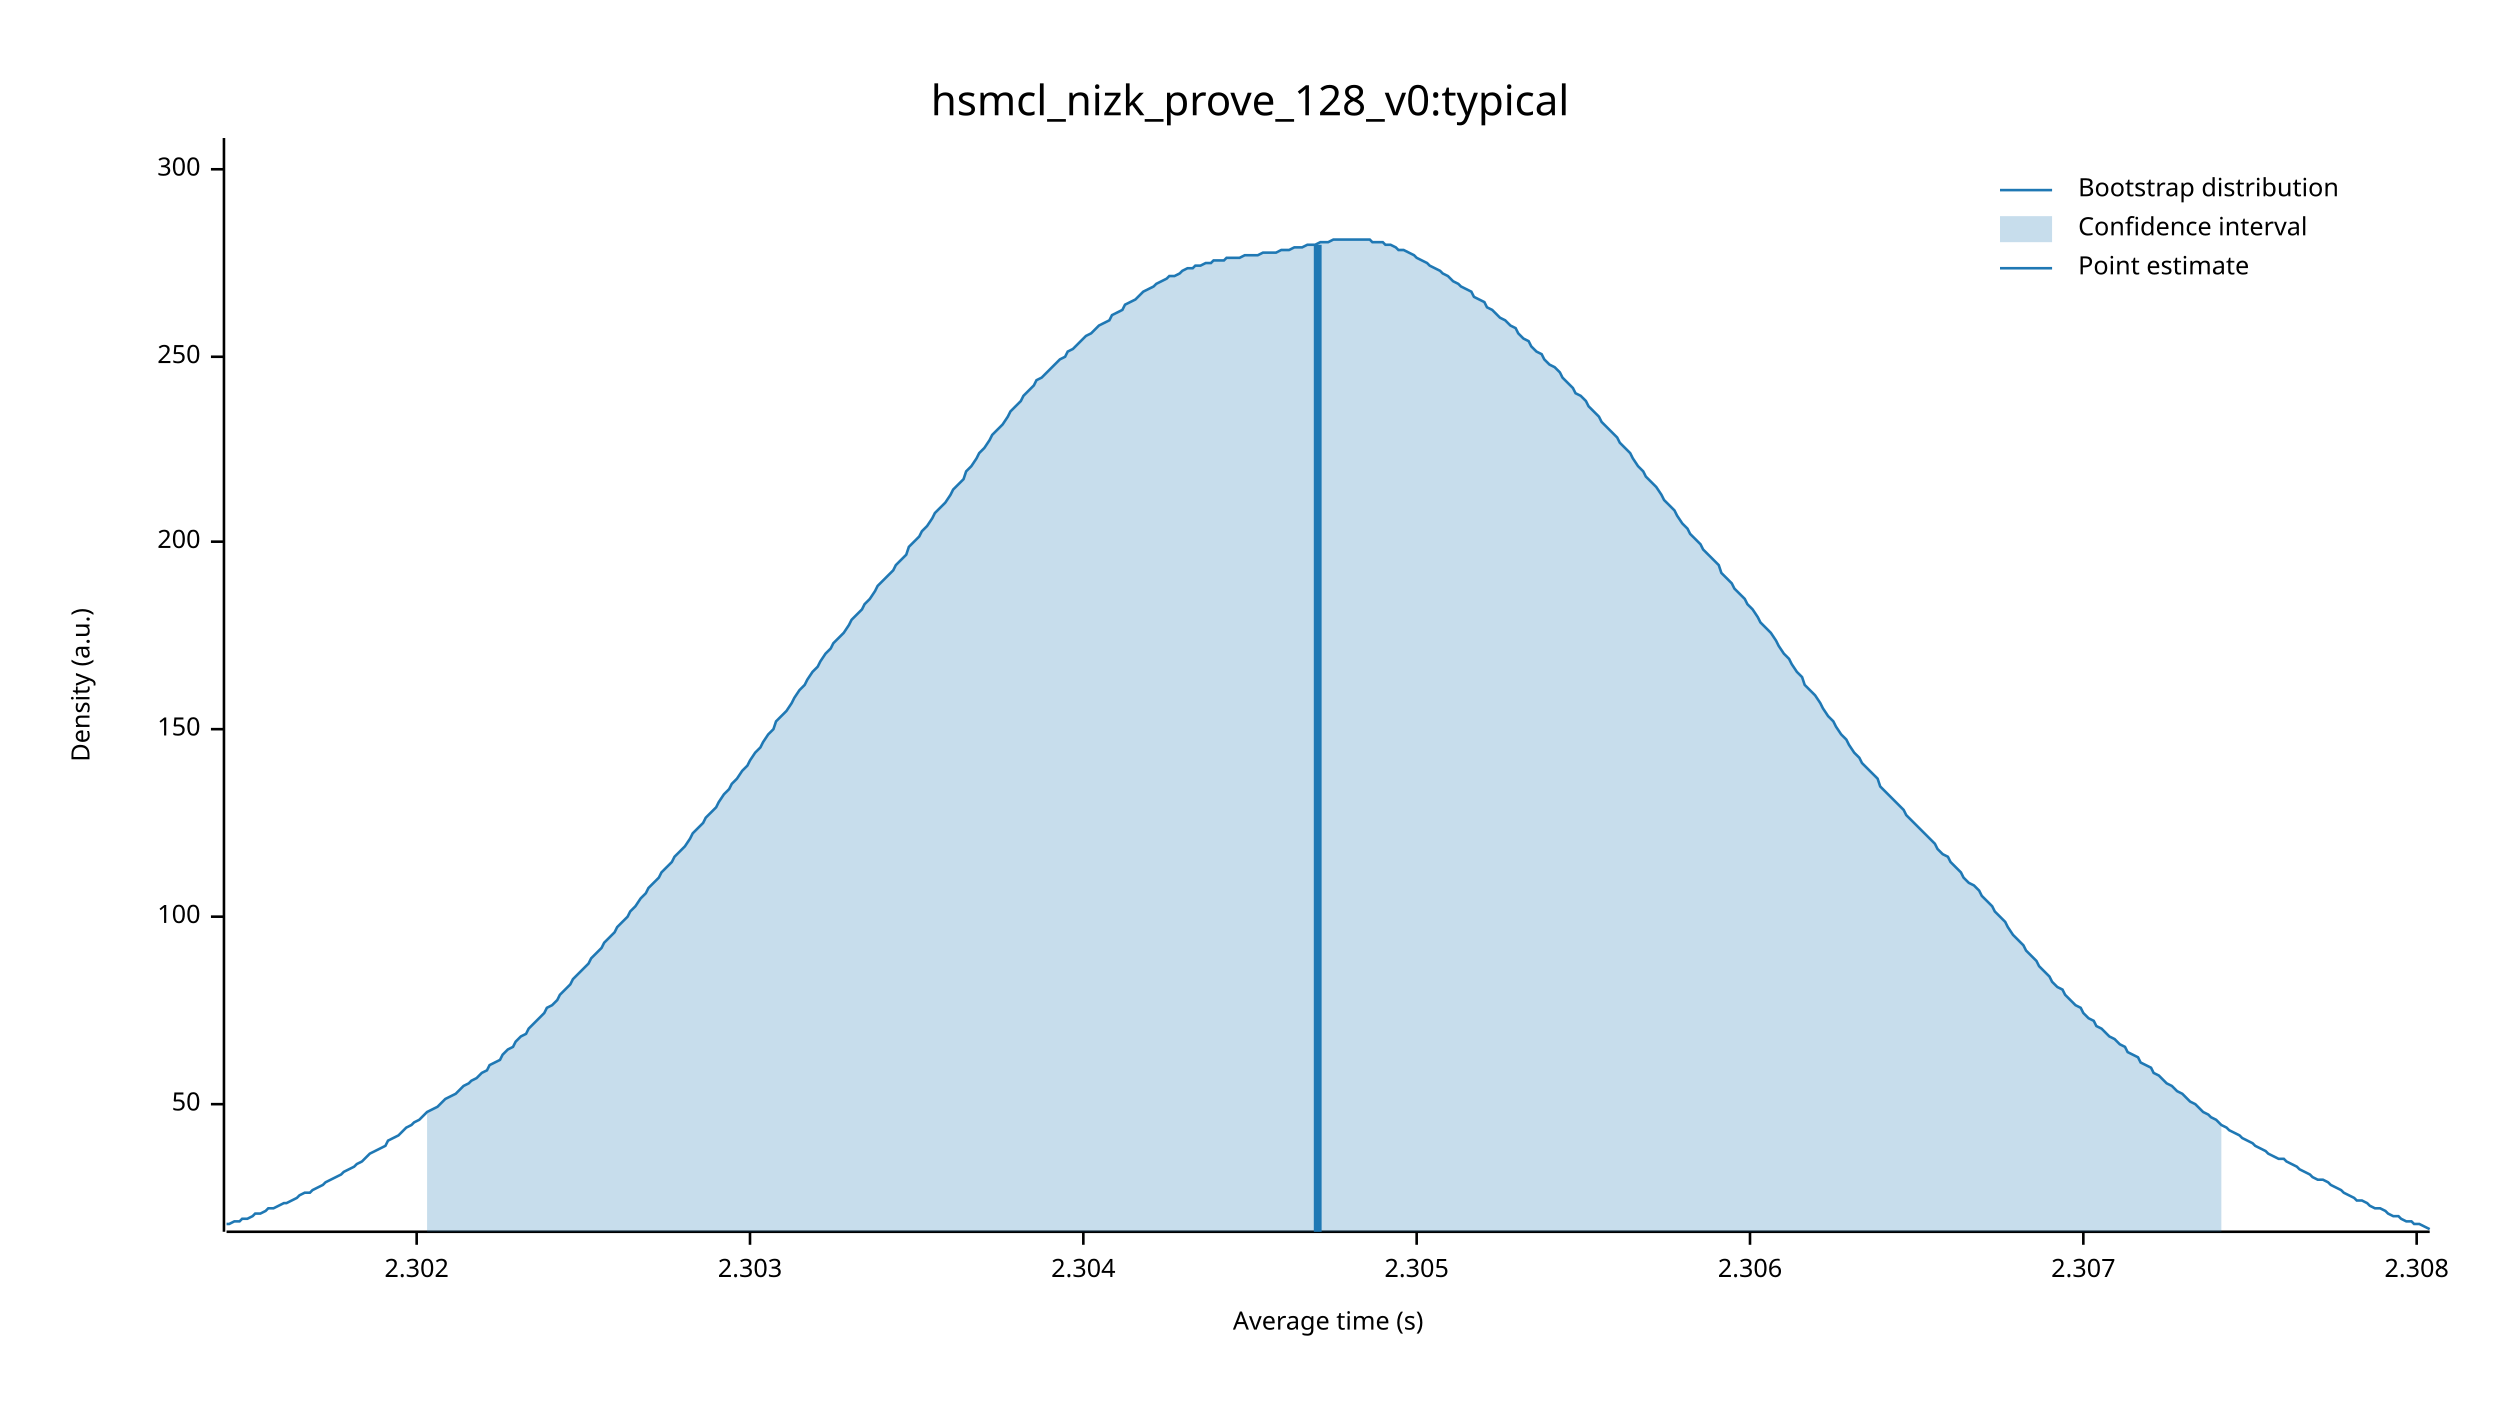
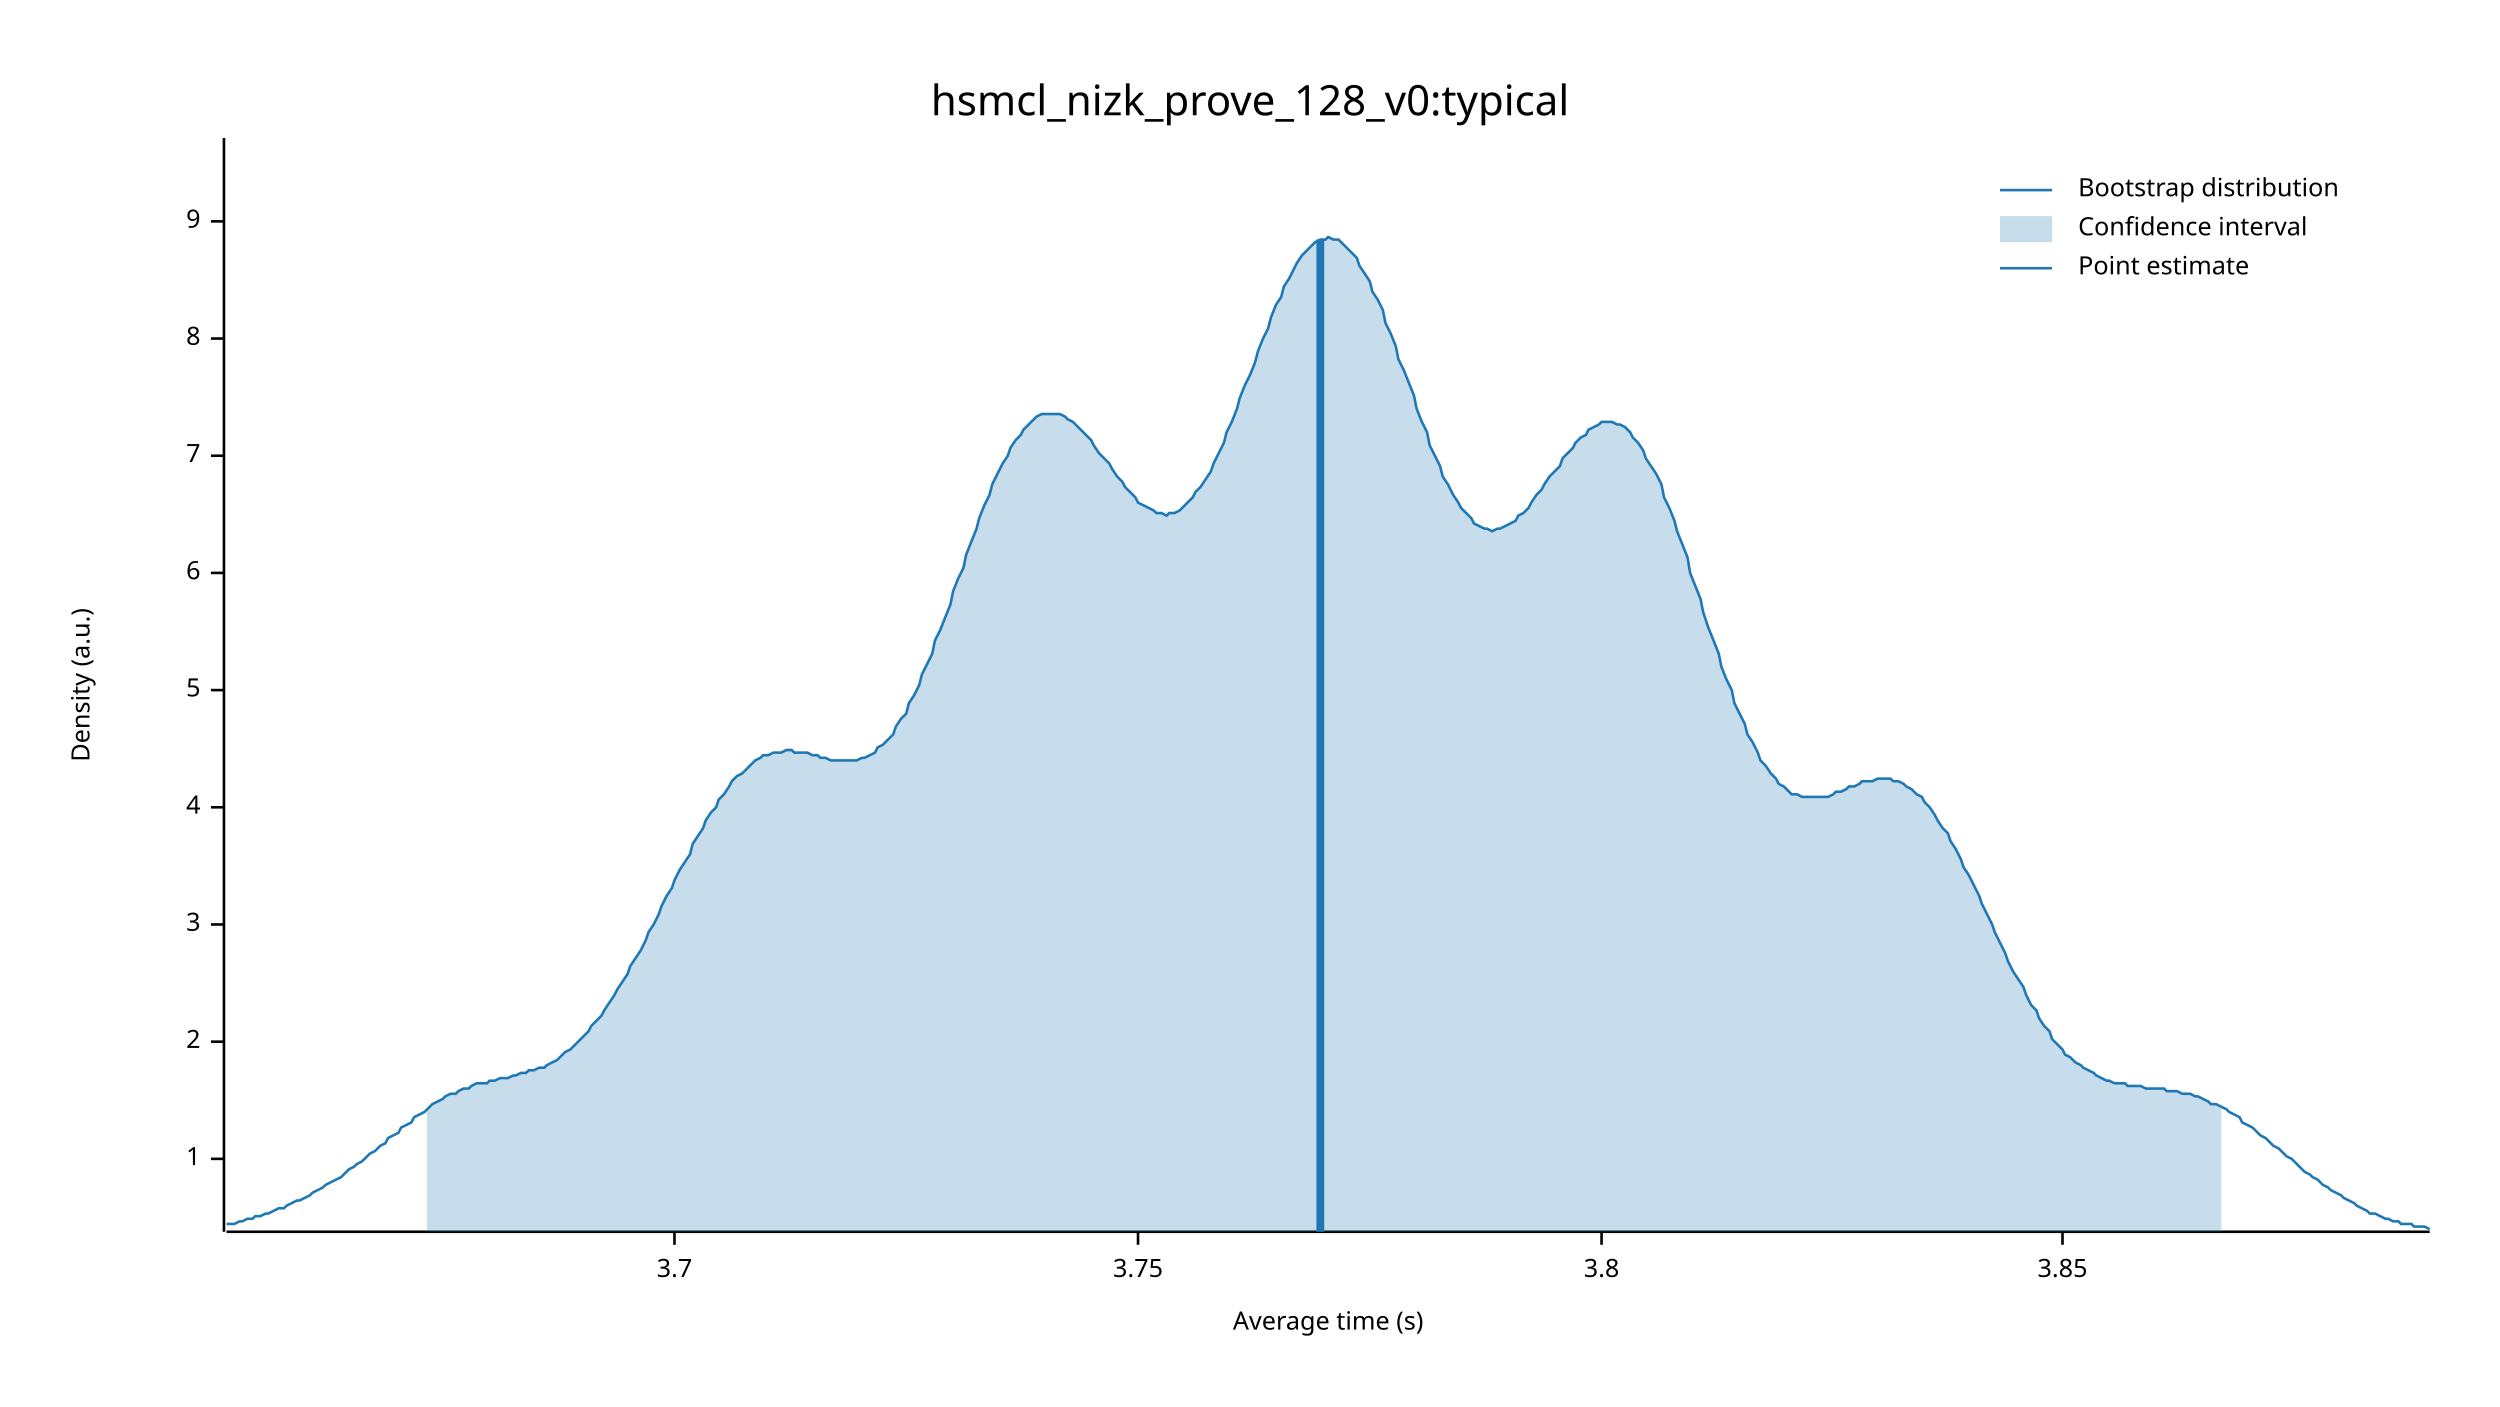
<svg xmlns="http://www.w3.org/2000/svg" width="960" height="540" viewBox="0 0 960 540">
  <text x="480" y="32" dy="0.76em" text-anchor="middle" font-family="sans-serif" font-size="16.129" opacity="1" fill="#000000">
hsmcl_nizk_prove_128_v0:typical
</text>
  <text x="27" y="263" dy="0.76em" text-anchor="middle" font-family="sans-serif" font-size="9.677" opacity="1" fill="#000000" transform="rotate(270, 27, 263)">
Density (a.u.)
</text>
  <text x="510" y="513" dy="-0.5ex" text-anchor="middle" font-family="sans-serif" font-size="9.677" opacity="1" fill="#000000">
Average time (s)
</text>
  <polyline fill="none" opacity="1" stroke="#000000" stroke-width="1" points="86,53 86,473 " />
-   <text x="77" y="424" dy="0.5ex" text-anchor="end" font-family="sans-serif" font-size="9.677" opacity="1" fill="#000000">
- 50
+   <text x="77" y="445" dy="0.5ex" text-anchor="end" font-family="sans-serif" font-size="9.677" opacity="1" fill="#000000">
+ 1
</text>
-   <polyline fill="none" opacity="1" stroke="#000000" stroke-width="1" points="81,424 86,424 " />
-   <text x="77" y="352" dy="0.5ex" text-anchor="end" font-family="sans-serif" font-size="9.677" opacity="1" fill="#000000">
- 100
+   <polyline fill="none" opacity="1" stroke="#000000" stroke-width="1" points="81,445 86,445 " />
+   <text x="77" y="400" dy="0.5ex" text-anchor="end" font-family="sans-serif" font-size="9.677" opacity="1" fill="#000000">
+ 2
</text>
-   <polyline fill="none" opacity="1" stroke="#000000" stroke-width="1" points="81,352 86,352 " />
-   <text x="77" y="280" dy="0.5ex" text-anchor="end" font-family="sans-serif" font-size="9.677" opacity="1" fill="#000000">
- 150
+   <polyline fill="none" opacity="1" stroke="#000000" stroke-width="1" points="81,400 86,400 " />
+   <text x="77" y="355" dy="0.5ex" text-anchor="end" font-family="sans-serif" font-size="9.677" opacity="1" fill="#000000">
+ 3
</text>
-   <polyline fill="none" opacity="1" stroke="#000000" stroke-width="1" points="81,280 86,280 " />
-   <text x="77" y="208" dy="0.5ex" text-anchor="end" font-family="sans-serif" font-size="9.677" opacity="1" fill="#000000">
- 200
+   <polyline fill="none" opacity="1" stroke="#000000" stroke-width="1" points="81,355 86,355 " />
+   <text x="77" y="310" dy="0.5ex" text-anchor="end" font-family="sans-serif" font-size="9.677" opacity="1" fill="#000000">
+ 4
</text>
-   <polyline fill="none" opacity="1" stroke="#000000" stroke-width="1" points="81,208 86,208 " />
-   <text x="77" y="137" dy="0.5ex" text-anchor="end" font-family="sans-serif" font-size="9.677" opacity="1" fill="#000000">
- 250
+   <polyline fill="none" opacity="1" stroke="#000000" stroke-width="1" points="81,310 86,310 " />
+   <text x="77" y="265" dy="0.5ex" text-anchor="end" font-family="sans-serif" font-size="9.677" opacity="1" fill="#000000">
+ 5
</text>
-   <polyline fill="none" opacity="1" stroke="#000000" stroke-width="1" points="81,137 86,137 " />
-   <text x="77" y="65" dy="0.5ex" text-anchor="end" font-family="sans-serif" font-size="9.677" opacity="1" fill="#000000">
- 300
+   <polyline fill="none" opacity="1" stroke="#000000" stroke-width="1" points="81,265 86,265 " />
+   <text x="77" y="220" dy="0.5ex" text-anchor="end" font-family="sans-serif" font-size="9.677" opacity="1" fill="#000000">
+ 6
</text>
-   <polyline fill="none" opacity="1" stroke="#000000" stroke-width="1" points="81,65 86,65 " />
+   <polyline fill="none" opacity="1" stroke="#000000" stroke-width="1" points="81,220 86,220 " />
+   <text x="77" y="175" dy="0.5ex" text-anchor="end" font-family="sans-serif" font-size="9.677" opacity="1" fill="#000000">
+ 7
+ </text>
+   <polyline fill="none" opacity="1" stroke="#000000" stroke-width="1" points="81,175 86,175 " />
+   <text x="77" y="130" dy="0.5ex" text-anchor="end" font-family="sans-serif" font-size="9.677" opacity="1" fill="#000000">
+ 8
+ </text>
+   <polyline fill="none" opacity="1" stroke="#000000" stroke-width="1" points="81,130 86,130 " />
+   <text x="77" y="85" dy="0.5ex" text-anchor="end" font-family="sans-serif" font-size="9.677" opacity="1" fill="#000000">
+ 9
+ </text>
+   <polyline fill="none" opacity="1" stroke="#000000" stroke-width="1" points="81,85 86,85 " />
  <polyline fill="none" opacity="1" stroke="#000000" stroke-width="1" points="87,473 933,473 " />
-   <text x="160" y="483" dy="0.76em" text-anchor="middle" font-family="sans-serif" font-size="9.677" opacity="1" fill="#000000">
- 2.302
+   <text x="259" y="483" dy="0.76em" text-anchor="middle" font-family="sans-serif" font-size="9.677" opacity="1" fill="#000000">
+ 3.7
</text>
-   <polyline fill="none" opacity="1" stroke="#000000" stroke-width="1" points="160,473 160,478 " />
-   <text x="288" y="483" dy="0.76em" text-anchor="middle" font-family="sans-serif" font-size="9.677" opacity="1" fill="#000000">
- 2.303
+   <polyline fill="none" opacity="1" stroke="#000000" stroke-width="1" points="259,473 259,478 " />
+   <text x="437" y="483" dy="0.76em" text-anchor="middle" font-family="sans-serif" font-size="9.677" opacity="1" fill="#000000">
+ 3.75
</text>
-   <polyline fill="none" opacity="1" stroke="#000000" stroke-width="1" points="288,473 288,478 " />
-   <text x="416" y="483" dy="0.76em" text-anchor="middle" font-family="sans-serif" font-size="9.677" opacity="1" fill="#000000">
- 2.304
+   <polyline fill="none" opacity="1" stroke="#000000" stroke-width="1" points="437,473 437,478 " />
+   <text x="615" y="483" dy="0.76em" text-anchor="middle" font-family="sans-serif" font-size="9.677" opacity="1" fill="#000000">
+ 3.8
</text>
-   <polyline fill="none" opacity="1" stroke="#000000" stroke-width="1" points="416,473 416,478 " />
-   <text x="544" y="483" dy="0.76em" text-anchor="middle" font-family="sans-serif" font-size="9.677" opacity="1" fill="#000000">
- 2.305
+   <polyline fill="none" opacity="1" stroke="#000000" stroke-width="1" points="615,473 615,478 " />
+   <text x="792" y="483" dy="0.76em" text-anchor="middle" font-family="sans-serif" font-size="9.677" opacity="1" fill="#000000">
+ 3.85
</text>
-   <polyline fill="none" opacity="1" stroke="#000000" stroke-width="1" points="544,473 544,478 " />
-   <text x="672" y="483" dy="0.76em" text-anchor="middle" font-family="sans-serif" font-size="9.677" opacity="1" fill="#000000">
- 2.306
- </text>
-   <polyline fill="none" opacity="1" stroke="#000000" stroke-width="1" points="672,473 672,478 " />
-   <text x="800" y="483" dy="0.76em" text-anchor="middle" font-family="sans-serif" font-size="9.677" opacity="1" fill="#000000">
- 2.307
- </text>
-   <polyline fill="none" opacity="1" stroke="#000000" stroke-width="1" points="800,473 800,478 " />
-   <text x="928" y="483" dy="0.76em" text-anchor="middle" font-family="sans-serif" font-size="9.677" opacity="1" fill="#000000">
- 2.308
- </text>
-   <polyline fill="none" opacity="1" stroke="#000000" stroke-width="1" points="928,473 928,478 " />
-   <polyline fill="none" opacity="1" stroke="#1F78B4" stroke-width="1" points="87,470 88,470 90,469 92,469 93,468 95,468 97,467 98,466 100,466 102,465 103,464 105,464 107,463 109,462 110,462 112,461 114,460 115,459 117,458 119,458 120,457 122,456 124,455 125,454 127,453 129,452 131,451 132,450 134,449 136,448 137,447 139,446 141,444 142,443 144,442 146,441 148,440 149,438 151,437 153,436 154,435 156,433 158,432 159,431 161,430 163,428 164,427 166,426 168,425 170,423 171,422 173,421 175,420 176,419 178,417 180,416 181,415 183,414 185,412 187,411 188,409 190,408 192,407 193,405 195,403 197,402 198,400 200,398 202,397 203,395 205,393 207,391 209,389 210,387 212,386 214,384 215,382 217,380 219,378 220,376 222,374 224,372 226,370 227,368 229,366 231,364 232,362 234,360 236,358 237,356 239,354 241,352 242,350 244,348 246,345 248,343 249,341 251,339 253,337 254,335 256,333 258,331 259,329 261,327 263,325 265,322 266,320 268,318 270,316 271,314 273,312 275,310 276,308 278,305 280,303 281,301 283,299 285,296 287,294 288,292 290,289 292,287 293,285 295,282 297,280 298,277 300,275 302,273 304,270 305,268 307,265 309,263 310,261 312,258 314,256 315,254 317,251 319,249 320,247 322,245 324,243 326,240 327,238 329,236 331,234 332,232 334,230 336,227 337,225 339,223 341,221 343,219 344,217 346,215 348,213 349,210 351,208 353,206 354,204 356,202 358,199 359,197 361,195 363,193 365,190 366,188 368,186 370,184 371,181 373,179 375,176 376,174 378,172 380,169 381,167 383,165 385,163 387,160 388,158 390,156 392,154 393,152 395,150 397,148 398,146 400,145 402,143 404,141 405,140 407,138 409,137 410,135 412,134 414,132 415,131 417,129 419,128 420,127 422,125 424,124 426,123 427,121 429,120 431,119 432,117 434,116 436,115 437,114 439,112 441,111 443,110 444,109 446,108 448,107 449,106 451,106 453,105 454,104 456,103 458,103 459,102 461,102 463,101 465,101 466,100 468,100 470,100 471,99 473,99 475,99 476,99 478,98 480,98 482,98 483,98 485,97 487,97 488,97 490,97 492,96 493,96 495,96 497,95 498,95 500,95 502,94 504,94 505,94 507,93 509,93 510,93 512,92 514,92 515,92 517,92 519,92 521,92 522,92 524,92 526,92 527,93 529,93 531,93 532,94 534,94 536,95 537,96 539,96 541,97 543,98 544,99 546,100 548,101 549,102 551,103 553,104 554,105 556,106 558,108 560,109 561,110 563,111 565,112 566,114 568,115 570,116 571,118 573,119 575,121 576,122 578,123 580,125 582,126 583,128 585,130 587,131 588,133 590,135 592,136 593,138 595,140 597,141 599,143 600,145 602,147 604,149 605,151 607,152 609,154 610,156 612,158 614,160 615,162 617,164 619,166 621,168 622,170 624,172 626,174 627,176 629,179 631,181 632,183 634,185 636,187 638,190 639,192 641,194 643,196 644,198 646,201 648,203 649,205 651,207 653,209 654,211 656,213 658,215 660,217 661,220 663,222 665,224 666,226 668,228 670,230 671,232 673,234 675,237 676,239 678,241 680,243 682,246 683,248 685,251 687,253 688,255 690,258 692,260 693,263 695,265 697,267 699,270 700,272 702,275 704,277 705,279 707,282 709,284 710,286 712,289 714,291 715,293 717,295 719,297 721,299 722,302 724,304 726,306 727,307 729,309 731,311 732,313 734,315 736,317 738,319 739,320 741,322 743,324 744,326 746,328 748,329 749,331 751,333 753,335 754,337 756,339 758,340 760,342 761,344 763,346 765,348 766,350 768,352 770,354 771,356 773,359 775,361 777,363 778,365 780,367 782,369 783,371 785,373 787,375 788,377 790,379 792,380 793,382 795,384 797,386 799,387 800,389 802,391 804,392 805,394 807,395 809,397 810,398 812,399 814,401 816,402 817,404 819,405 821,406 822,408 824,409 826,410 827,412 829,413 831,415 832,416 834,417 836,419 838,420 839,421 841,423 843,424 844,425 846,427 848,428 849,429 851,430 853,432 855,433 856,434 858,435 860,436 861,437 863,438 865,439 866,440 868,441 870,442 871,443 873,444 875,445 877,445 878,446 880,447 882,448 883,449 885,450 887,451 888,452 890,453 892,453 894,454 895,455 897,456 899,457 900,458 902,459 904,460 905,461 907,461 909,462 910,463 912,464 914,464 916,465 917,466 919,467 921,467 922,468 924,469 926,469 927,470 929,470 931,471 933,472 " />
-   <polygon opacity="0.25" fill="#1F78B4" points="164,427 166,426 168,425 170,423 171,422 173,421 175,420 176,419 178,417 180,416 181,415 183,414 185,412 187,411 188,409 190,408 192,407 193,405 195,403 197,402 198,400 200,398 202,397 203,395 205,393 207,391 209,389 210,387 212,386 214,384 215,382 217,380 219,378 220,376 222,374 224,372 226,370 227,368 229,366 231,364 232,362 234,360 236,358 237,356 239,354 241,352 242,350 244,348 246,345 248,343 249,341 251,339 253,337 254,335 256,333 258,331 259,329 261,327 263,325 265,322 266,320 268,318 270,316 271,314 273,312 275,310 276,308 278,305 280,303 281,301 283,299 285,296 287,294 288,292 290,289 292,287 293,285 295,282 297,280 298,277 300,275 302,273 304,270 305,268 307,265 309,263 310,261 312,258 314,256 315,254 317,251 319,249 320,247 322,245 324,243 326,240 327,238 329,236 331,234 332,232 334,230 336,227 337,225 339,223 341,221 343,219 344,217 346,215 348,213 349,210 351,208 353,206 354,204 356,202 358,199 359,197 361,195 363,193 365,190 366,188 368,186 370,184 371,181 373,179 375,176 376,174 378,172 380,169 381,167 383,165 385,163 387,160 388,158 390,156 392,154 393,152 395,150 397,148 398,146 400,145 402,143 404,141 405,140 407,138 409,137 410,135 412,134 414,132 415,131 417,129 419,128 420,127 422,125 424,124 426,123 427,121 429,120 431,119 432,117 434,116 436,115 437,114 439,112 441,111 443,110 444,109 446,108 448,107 449,106 451,106 453,105 454,104 456,103 458,103 459,102 461,102 463,101 465,101 466,100 468,100 470,100 471,99 473,99 475,99 476,99 478,98 480,98 482,98 483,98 485,97 487,97 488,97 490,97 492,96 493,96 495,96 497,95 498,95 500,95 502,94 504,94 505,94 507,93 509,93 510,93 512,92 514,92 515,92 517,92 519,92 521,92 522,92 524,92 526,92 527,93 529,93 531,93 532,94 534,94 536,95 537,96 539,96 541,97 543,98 544,99 546,100 548,101 549,102 551,103 553,104 554,105 556,106 558,108 560,109 561,110 563,111 565,112 566,114 568,115 570,116 571,118 573,119 575,121 576,122 578,123 580,125 582,126 583,128 585,130 587,131 588,133 590,135 592,136 593,138 595,140 597,141 599,143 600,145 602,147 604,149 605,151 607,152 609,154 610,156 612,158 614,160 615,162 617,164 619,166 621,168 622,170 624,172 626,174 627,176 629,179 631,181 632,183 634,185 636,187 638,190 639,192 641,194 643,196 644,198 646,201 648,203 649,205 651,207 653,209 654,211 656,213 658,215 660,217 661,220 663,222 665,224 666,226 668,228 670,230 671,232 673,234 675,237 676,239 678,241 680,243 682,246 683,248 685,251 687,253 688,255 690,258 692,260 693,263 695,265 697,267 699,270 700,272 702,275 704,277 705,279 707,282 709,284 710,286 712,289 714,291 715,293 717,295 719,297 721,299 722,302 724,304 726,306 727,307 729,309 731,311 732,313 734,315 736,317 738,319 739,320 741,322 743,324 744,326 746,328 748,329 749,331 751,333 753,335 754,337 756,339 758,340 760,342 761,344 763,346 765,348 766,350 768,352 770,354 771,356 773,359 775,361 777,363 778,365 780,367 782,369 783,371 785,373 787,375 788,377 790,379 792,380 793,382 795,384 797,386 799,387 800,389 802,391 804,392 805,394 807,395 809,397 810,398 812,399 814,401 816,402 817,404 819,405 821,406 822,408 824,409 826,410 827,412 829,413 831,415 832,416 834,417 836,419 838,420 839,421 841,423 843,424 844,425 846,427 848,428 849,429 851,430 853,432 853,473 164,473 " />
-   <polyline fill="none" opacity="1" stroke="#1F78B4" stroke-width="3" points="506,473 506,94 " />
+   <polyline fill="none" opacity="1" stroke="#000000" stroke-width="1" points="792,473 792,478 " />
+   <polyline fill="none" opacity="1" stroke="#1F78B4" stroke-width="1" points="87,470 88,470 90,470 92,469 93,469 95,468 97,468 98,467 100,467 102,466 103,466 105,465 107,464 109,464 110,463 112,462 114,461 115,461 117,460 119,459 120,458 122,457 124,456 125,455 127,454 129,453 131,452 132,451 134,449 136,448 137,447 139,446 141,444 142,443 144,442 146,440 148,439 149,437 151,436 153,435 154,433 156,432 158,431 159,429 161,428 163,427 164,426 166,424 168,423 170,422 171,421 173,420 175,420 176,419 178,418 180,418 181,417 183,416 185,416 187,416 188,415 190,415 192,414 193,414 195,414 197,413 198,413 200,412 202,412 203,411 205,411 207,410 209,410 210,409 212,408 214,407 215,406 217,404 219,403 220,402 222,400 224,398 226,396 227,394 229,392 231,390 232,388 234,385 236,382 237,380 239,377 241,374 242,371 244,368 246,365 248,361 249,358 251,355 253,351 254,348 256,344 258,341 259,338 261,334 263,331 265,328 266,324 268,321 270,318 271,315 273,312 275,310 276,307 278,305 280,302 281,300 283,298 285,297 287,295 288,294 290,292 292,291 293,290 295,290 297,289 298,289 300,289 302,288 304,288 305,289 307,289 309,289 310,289 312,290 314,290 315,291 317,291 319,292 320,292 322,292 324,292 326,292 327,292 329,292 331,291 332,291 334,290 336,289 337,287 339,286 341,284 343,282 344,279 346,276 348,274 349,270 351,267 353,263 354,259 356,255 358,251 359,246 361,242 363,237 365,232 366,227 368,222 370,218 371,213 373,208 375,203 376,199 378,194 380,190 381,186 383,182 385,178 387,175 388,172 390,169 392,167 393,165 395,163 397,161 398,160 400,159 402,159 404,159 405,159 407,159 409,160 410,161 412,162 414,164 415,165 417,167 419,169 420,171 422,174 424,176 426,178 427,180 429,183 431,185 432,187 434,189 436,191 437,193 439,194 441,195 443,196 444,197 446,197 448,198 449,197 451,197 453,196 454,195 456,193 458,191 459,189 461,187 463,184 465,181 466,178 468,174 470,170 471,166 473,162 475,157 476,153 478,148 480,144 482,139 483,135 485,130 487,126 488,122 490,117 492,114 493,110 495,107 497,103 498,101 500,98 502,96 504,94 505,93 507,92 509,92 510,91 512,92 514,92 515,93 517,95 519,97 521,99 522,102 524,105 526,108 527,112 529,115 531,119 532,124 534,128 536,133 537,138 539,142 541,147 543,152 544,157 546,162 548,166 549,171 551,175 553,179 554,183 556,186 558,190 560,193 561,195 563,197 565,199 566,201 568,202 570,203 571,203 573,204 575,203 576,203 578,202 580,201 582,200 583,198 585,197 587,195 588,193 590,190 592,188 593,186 595,183 597,181 599,179 600,176 602,174 604,172 605,170 607,168 609,167 610,165 612,164 614,163 615,162 617,162 619,162 621,163 622,163 624,164 626,166 627,168 629,170 631,173 632,176 634,179 636,182 638,186 639,191 641,195 643,200 644,204 646,209 648,214 649,220 651,225 653,230 654,235 656,241 658,246 660,251 661,256 663,261 665,265 666,270 668,274 670,278 671,282 673,285 675,289 676,292 678,294 680,297 682,299 683,301 685,302 687,304 688,305 690,305 692,306 693,306 695,306 697,306 699,306 700,306 702,306 704,305 705,304 707,304 709,303 710,302 712,302 714,301 715,300 717,300 719,300 721,299 722,299 724,299 726,299 727,300 729,300 731,301 732,302 734,303 736,305 738,306 739,308 741,310 743,313 744,315 746,318 748,320 749,323 751,326 753,330 754,333 756,336 758,340 760,344 761,347 763,351 765,355 766,358 768,362 770,366 771,369 773,373 775,376 777,379 778,382 780,386 782,388 783,391 785,394 787,396 788,399 790,401 792,403 793,405 795,406 797,408 799,409 800,410 802,411 804,412 805,413 807,414 809,415 810,415 812,416 814,416 816,416 817,417 819,417 821,417 822,417 824,418 826,418 827,418 829,418 831,418 832,419 834,419 836,419 838,420 839,420 841,420 843,421 844,421 846,422 848,423 849,424 851,424 853,425 855,426 856,427 858,428 860,429 861,431 863,432 865,433 866,434 868,436 870,437 871,438 873,440 875,441 877,443 878,444 880,445 882,447 883,448 885,450 887,451 888,452 890,453 892,455 894,456 895,457 897,458 899,459 900,460 902,461 904,462 905,463 907,464 909,465 910,466 912,466 914,467 916,468 917,468 919,469 921,469 922,470 924,470 926,470 927,471 929,471 931,471 933,472 " />
+   <polygon opacity="0.25" fill="#1F78B4" points="164,426 166,424 168,423 170,422 171,421 173,420 175,420 176,419 178,418 180,418 181,417 183,416 185,416 187,416 188,415 190,415 192,414 193,414 195,414 197,413 198,413 200,412 202,412 203,411 205,411 207,410 209,410 210,409 212,408 214,407 215,406 217,404 219,403 220,402 222,400 224,398 226,396 227,394 229,392 231,390 232,388 234,385 236,382 237,380 239,377 241,374 242,371 244,368 246,365 248,361 249,358 251,355 253,351 254,348 256,344 258,341 259,338 261,334 263,331 265,328 266,324 268,321 270,318 271,315 273,312 275,310 276,307 278,305 280,302 281,300 283,298 285,297 287,295 288,294 290,292 292,291 293,290 295,290 297,289 298,289 300,289 302,288 304,288 305,289 307,289 309,289 310,289 312,290 314,290 315,291 317,291 319,292 320,292 322,292 324,292 326,292 327,292 329,292 331,291 332,291 334,290 336,289 337,287 339,286 341,284 343,282 344,279 346,276 348,274 349,270 351,267 353,263 354,259 356,255 358,251 359,246 361,242 363,237 365,232 366,227 368,222 370,218 371,213 373,208 375,203 376,199 378,194 380,190 381,186 383,182 385,178 387,175 388,172 390,169 392,167 393,165 395,163 397,161 398,160 400,159 402,159 404,159 405,159 407,159 409,160 410,161 412,162 414,164 415,165 417,167 419,169 420,171 422,174 424,176 426,178 427,180 429,183 431,185 432,187 434,189 436,191 437,193 439,194 441,195 443,196 444,197 446,197 448,198 449,197 451,197 453,196 454,195 456,193 458,191 459,189 461,187 463,184 465,181 466,178 468,174 470,170 471,166 473,162 475,157 476,153 478,148 480,144 482,139 483,135 485,130 487,126 488,122 490,117 492,114 493,110 495,107 497,103 498,101 500,98 502,96 504,94 505,93 507,92 509,92 510,91 512,92 514,92 515,93 517,95 519,97 521,99 522,102 524,105 526,108 527,112 529,115 531,119 532,124 534,128 536,133 537,138 539,142 541,147 543,152 544,157 546,162 548,166 549,171 551,175 553,179 554,183 556,186 558,190 560,193 561,195 563,197 565,199 566,201 568,202 570,203 571,203 573,204 575,203 576,203 578,202 580,201 582,200 583,198 585,197 587,195 588,193 590,190 592,188 593,186 595,183 597,181 599,179 600,176 602,174 604,172 605,170 607,168 609,167 610,165 612,164 614,163 615,162 617,162 619,162 621,163 622,163 624,164 626,166 627,168 629,170 631,173 632,176 634,179 636,182 638,186 639,191 641,195 643,200 644,204 646,209 648,214 649,220 651,225 653,230 654,235 656,241 658,246 660,251 661,256 663,261 665,265 666,270 668,274 670,278 671,282 673,285 675,289 676,292 678,294 680,297 682,299 683,301 685,302 687,304 688,305 690,305 692,306 693,306 695,306 697,306 699,306 700,306 702,306 704,305 705,304 707,304 709,303 710,302 712,302 714,301 715,300 717,300 719,300 721,299 722,299 724,299 726,299 727,300 729,300 731,301 732,302 734,303 736,305 738,306 739,308 741,310 743,313 744,315 746,318 748,320 749,323 751,326 753,330 754,333 756,336 758,340 760,344 761,347 763,351 765,355 766,358 768,362 770,366 771,369 773,373 775,376 777,379 778,382 780,386 782,388 783,391 785,394 787,396 788,399 790,401 792,403 793,405 795,406 797,408 799,409 800,410 802,411 804,412 805,413 807,414 809,415 810,415 812,416 814,416 816,416 817,417 819,417 821,417 822,417 824,418 826,418 827,418 829,418 831,418 832,419 834,419 836,419 838,420 839,420 841,420 843,421 844,421 846,422 848,423 849,424 851,424 853,425 853,473 164,473 " />
+   <polyline fill="none" opacity="1" stroke="#1F78B4" stroke-width="3" points="507,473 507,92 " />
  <text x="798" y="68" dy="0.76em" text-anchor="start" font-family="sans-serif" font-size="9.677" opacity="1" fill="#000000">
Bootstrap distribution
</text>
  <text x="798" y="83" dy="0.76em" text-anchor="start" font-family="sans-serif" font-size="9.677" opacity="1" fill="#000000">
Confidence interval
</text>
  <text x="798" y="98" dy="0.76em" text-anchor="start" font-family="sans-serif" font-size="9.677" opacity="1" fill="#000000">
Point estimate
</text>
  <polyline fill="none" opacity="1" stroke="#1F78B4" stroke-width="1" points="768,73 788,73 " />
  <rect x="768" y="83" width="20" height="10" opacity="0.25" fill="#1F78B4" stroke="none" />
  <polyline fill="none" opacity="1" stroke="#1F78B4" stroke-width="1" points="768,103 788,103 " />
</svg>
